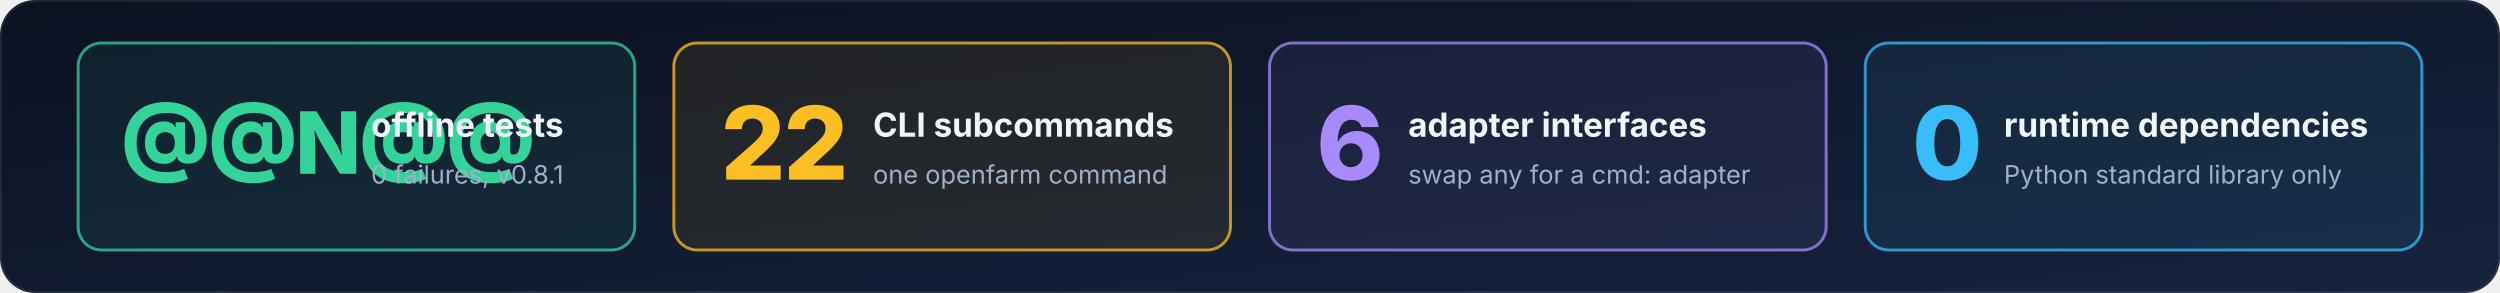
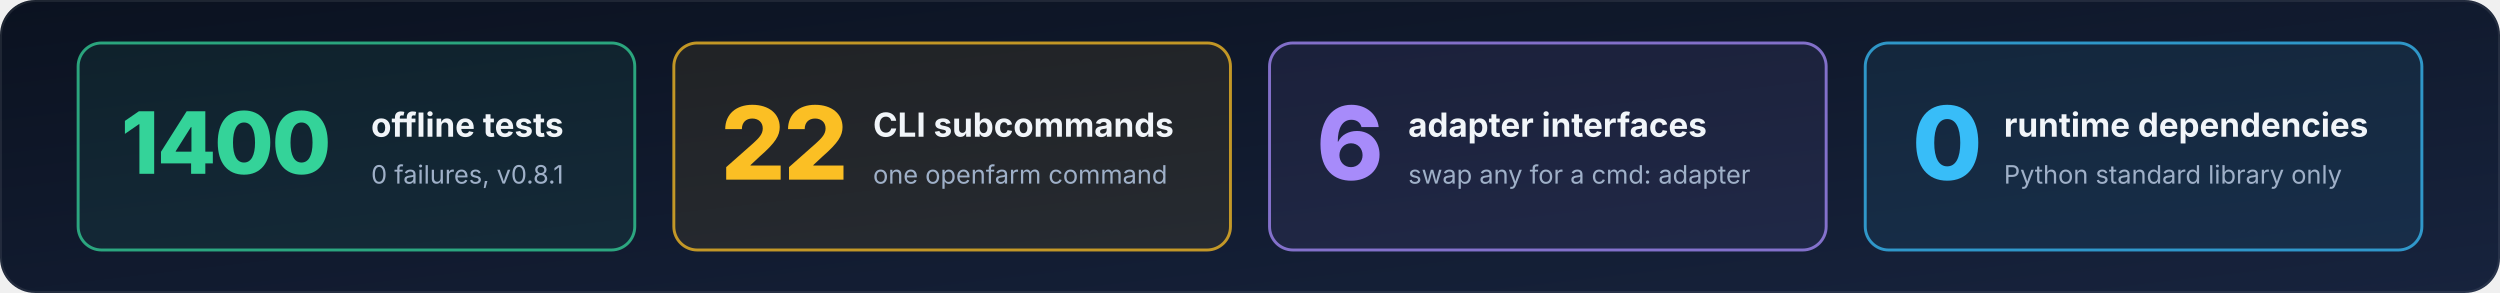
<svg xmlns="http://www.w3.org/2000/svg" width="1280" height="150" viewBox="0 0 1280 150" role="img" aria-labelledby="stats-t stats-d">
  <defs>
    <linearGradient id="bg" x1="0" y1="0" x2="1" y2="1">
      <stop offset="0" stop-color="#0b1220" />
      <stop offset="1" stop-color="#17233d" />
    </linearGradient>
    <marker id="ah" viewBox="0 0 10 10" refX="8.5" refY="5" markerWidth="7" markerHeight="7" orient="auto-start-reverse">
      <path d="M0,0 L10,5 L0,10 z" fill="#9fb0c8" />
    </marker>
  </defs>
  <rect x="0" y="0" width="1280" height="150" rx="18" fill="url(#bg)" />
  <rect x="0.5" y="0.5" width="1279" height="149" rx="18" fill="none" stroke="#ffffff" stroke-opacity="0.08" />
  <rect x="40" y="22" width="285" height="106" rx="12" fill="#34d399" fill-opacity="0.08" stroke="#34d399" stroke-opacity="0.75" stroke-width="1.5" />
-   <text x="62" y="89" font-family="Inter, 'Segoe UI', -apple-system, Helvetica, Arial, sans-serif" font-size="44" font-weight="800" fill="#34d399" text-anchor="start" letter-spacing="-1">@@N@@</text>
+   <text x="62" y="89" font-family="Inter, 'Segoe UI', -apple-system, Helvetica, Arial, sans-serif" font-size="44" font-weight="800" fill="#34d399" text-anchor="start" letter-spacing="-1">1400</text>
  <text x="190" y="70" font-family="Inter, 'Segoe UI', -apple-system, Helvetica, Arial, sans-serif" font-size="17" font-weight="650" fill="#f1f5f9" text-anchor="start">offline tests</text>
  <text x="190" y="94" font-family="Inter, 'Segoe UI', -apple-system, Helvetica, Arial, sans-serif" font-size="13" font-weight="400" fill="#9fb0c8" text-anchor="start">0 failures, v0.8.1</text>
  <rect x="345" y="22" width="285" height="106" rx="12" fill="#fbbf24" fill-opacity="0.08" stroke="#fbbf24" stroke-opacity="0.75" stroke-width="1.5" />
  <text x="369" y="92" font-family="Inter, 'Segoe UI', -apple-system, Helvetica, Arial, sans-serif" font-size="52" font-weight="800" fill="#fbbf24" text-anchor="start" letter-spacing="-1">22</text>
  <text x="447" y="70" font-family="Inter, 'Segoe UI', -apple-system, Helvetica, Arial, sans-serif" font-size="17" font-weight="650" fill="#f1f5f9" text-anchor="start">CLI subcommands</text>
  <text x="447" y="94" font-family="Inter, 'Segoe UI', -apple-system, Helvetica, Arial, sans-serif" font-size="13" font-weight="400" fill="#9fb0c8" text-anchor="start">one openfarm command</text>
  <rect x="650" y="22" width="285" height="106" rx="12" fill="#a78bfa" fill-opacity="0.08" stroke="#a78bfa" stroke-opacity="0.75" stroke-width="1.5" />
  <text x="674" y="92" font-family="Inter, 'Segoe UI', -apple-system, Helvetica, Arial, sans-serif" font-size="52" font-weight="800" fill="#a78bfa" text-anchor="start" letter-spacing="-1">6</text>
  <text x="721" y="70" font-family="Inter, 'Segoe UI', -apple-system, Helvetica, Arial, sans-serif" font-size="17" font-weight="650" fill="#f1f5f9" text-anchor="start">adapter interfaces</text>
  <text x="721" y="94" font-family="Inter, 'Segoe UI', -apple-system, Helvetica, Arial, sans-serif" font-size="13" font-weight="400" fill="#9fb0c8" text-anchor="start">swap any for a cmd: adapter</text>
  <rect x="955" y="22" width="285" height="106" rx="12" fill="#38bdf8" fill-opacity="0.08" stroke="#38bdf8" stroke-opacity="0.75" stroke-width="1.5" />
  <text x="979" y="92" font-family="Inter, 'Segoe UI', -apple-system, Helvetica, Arial, sans-serif" font-size="52" font-weight="800" fill="#38bdf8" text-anchor="start" letter-spacing="-1">0</text>
  <text x="1026" y="70" font-family="Inter, 'Segoe UI', -apple-system, Helvetica, Arial, sans-serif" font-size="17" font-weight="650" fill="#f1f5f9" text-anchor="start">runtime dependencies</text>
  <text x="1026" y="94" font-family="Inter, 'Segoe UI', -apple-system, Helvetica, Arial, sans-serif" font-size="13" font-weight="400" fill="#9fb0c8" text-anchor="start">Python standard library only</text>
</svg>
